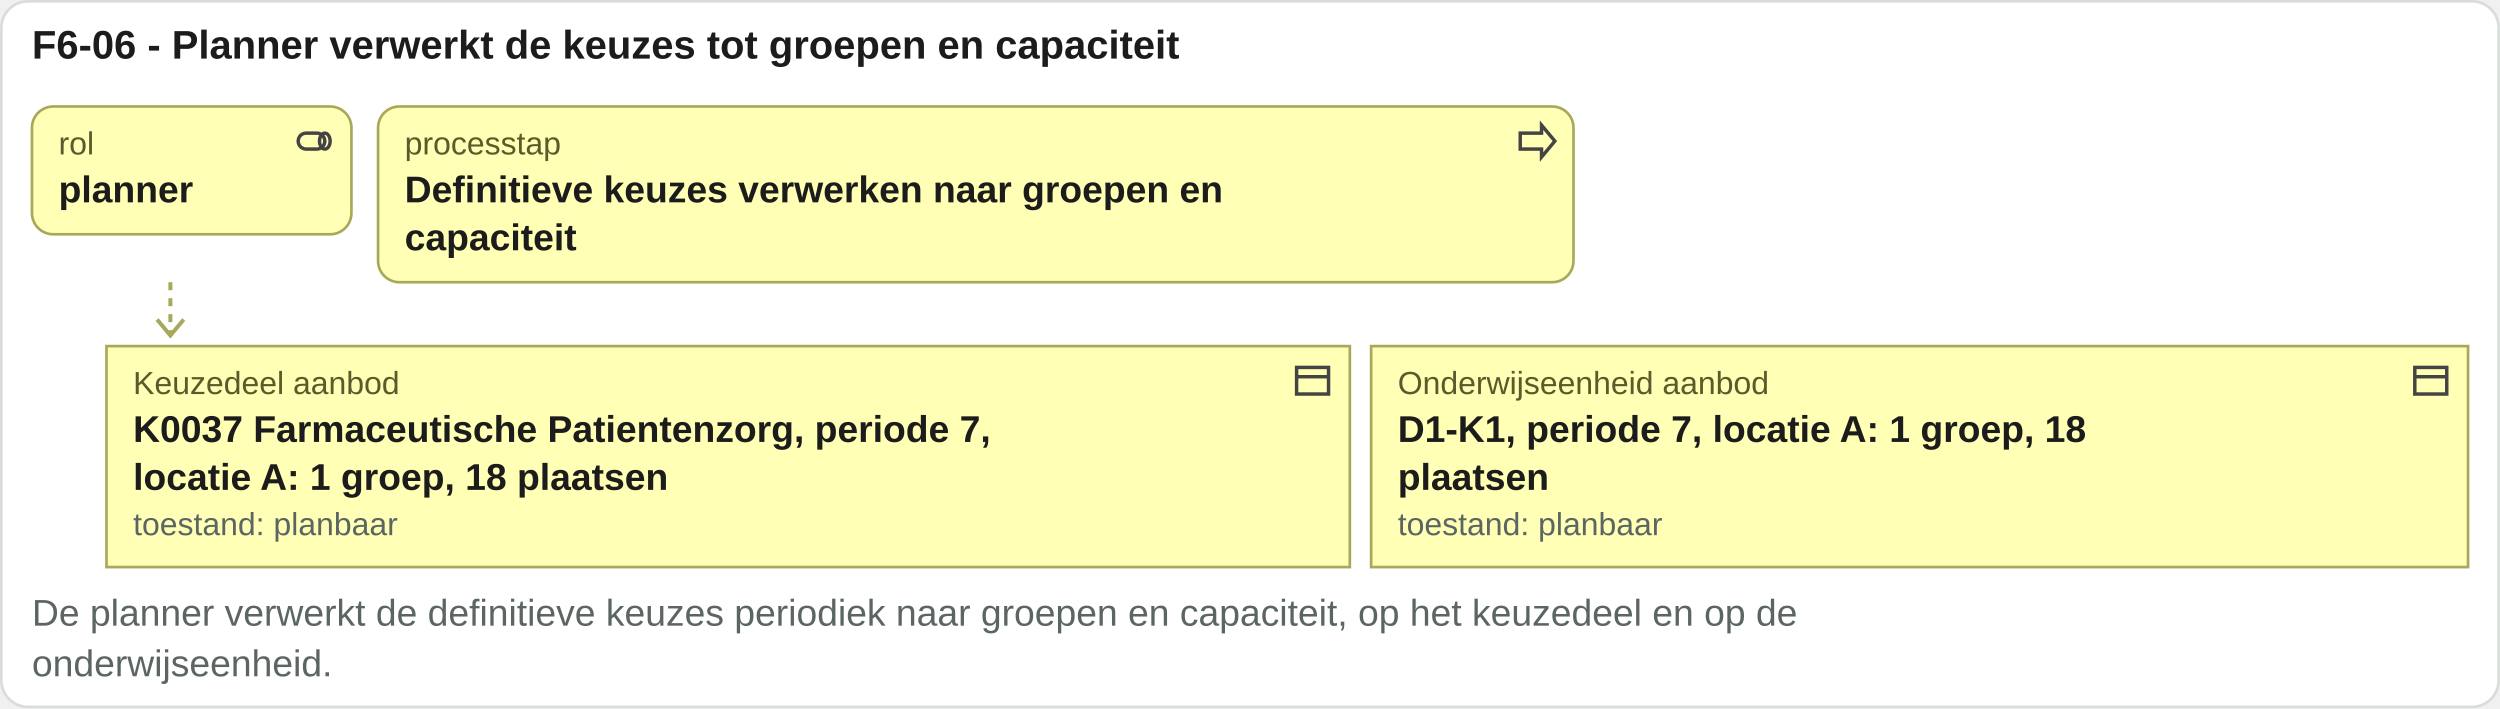
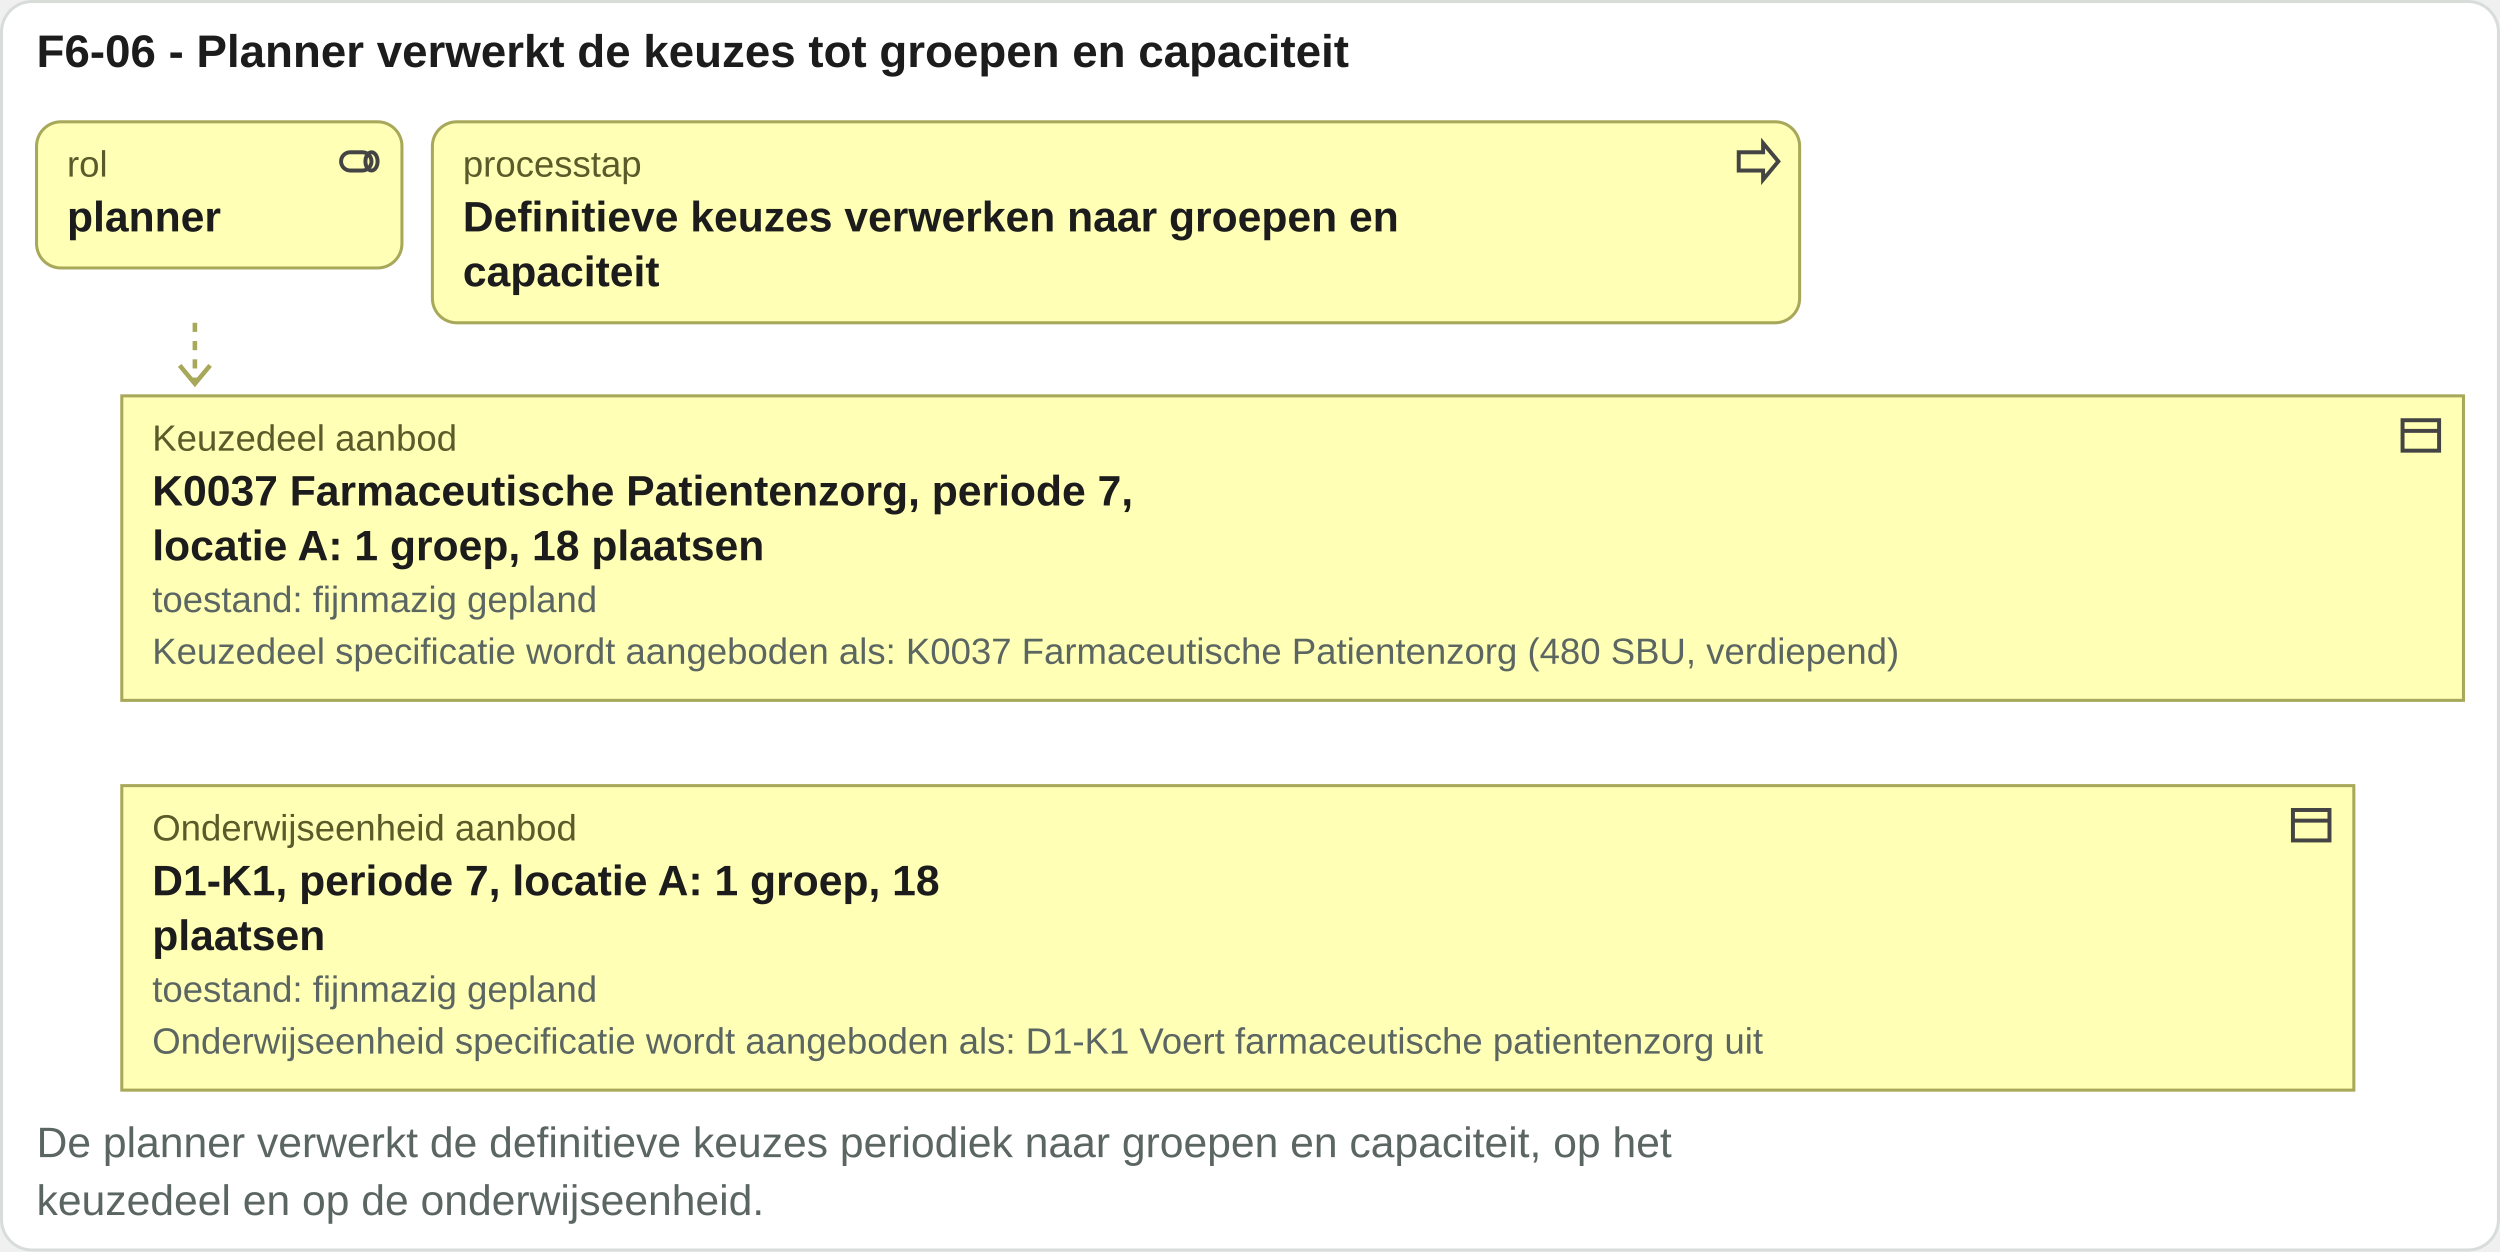
- <svg xmlns="http://www.w3.org/2000/svg" viewBox="0 0 939 266" width="939" height="266">
-   <rect x="0.5" y="0.5" width="938" height="265" rx="10" fill="#ffffff" stroke="#d8ddda" />
+ <svg xmlns="http://www.w3.org/2000/svg" viewBox="0 0 821 411" width="821" height="411">
+   <rect x="0.5" y="0.5" width="820" height="410" rx="10" fill="#ffffff" stroke="#d8ddda" />
  <text x="12" y="22" font-family="Arial, Helvetica, sans-serif" font-size="15" font-weight="bold" fill="#1c1c1c" text-anchor="start">F6-06 - Planner verwerkt de keuzes tot groepen en capaciteit</text>
  <rect x="12" y="40" width="120" height="48" rx="8" fill="#ffffb5" stroke="#a8a85a" />
  <g transform="translate(110,45)" fill="none" stroke="#444" stroke-width="1.3">
    <rect x="2" y="5" width="10" height="6" rx="3" />
    <ellipse cx="12" cy="8" rx="2" ry="3" />
  </g>
  <text x="22" y="58" font-family="Arial, Helvetica, sans-serif" font-size="12" fill="#5a5a2a" text-anchor="start">rol</text>
  <text x="22" y="76" font-family="Arial, Helvetica, sans-serif" font-size="14" font-weight="bold" fill="#1c1c1c" text-anchor="start">planner</text>
  <rect x="142" y="40" width="449" height="66" rx="8" fill="#ffffb5" stroke="#a8a85a" />
  <g transform="translate(569,45)" fill="none" stroke="#444" stroke-width="1.3">
    <path d="M2 5h8V2l5 6-5 6v-3H2z" />
  </g>
  <text x="152" y="58" font-family="Arial, Helvetica, sans-serif" font-size="12" fill="#5a5a2a" text-anchor="start">processtap</text>
  <text x="152" y="76" font-family="Arial, Helvetica, sans-serif" font-size="14" font-weight="bold" fill="#1c1c1c" text-anchor="start">Definitieve keuzes verwerken naar groepen en</text>
  <text x="152" y="94" font-family="Arial, Helvetica, sans-serif" font-size="14" font-weight="bold" fill="#1c1c1c" text-anchor="start">capaciteit</text>
  <path d="M64 106 V126" stroke="#a8a85a" stroke-width="1.5" stroke-dasharray="3 3" />
  <path d="M59 120 l5 6 5 -6" fill="none" stroke="#a8a85a" stroke-width="1.5" />
-   <rect x="40" y="130" width="467" height="83" rx="0" fill="#ffffb5" stroke="#a8a85a" />
-   <g transform="translate(485,135)" fill="none" stroke="#444" stroke-width="1.3">
+   <rect x="40" y="130" width="769" height="100" rx="0" fill="#ffffb5" stroke="#a8a85a" />
+   <g transform="translate(787,135)" fill="none" stroke="#444" stroke-width="1.3">
    <rect x="2" y="3" width="12" height="10" />
    <path d="M2 6.5h12" />
  </g>
  <text x="50" y="148" font-family="Arial, Helvetica, sans-serif" font-size="12" fill="#5a5a2a" text-anchor="start">Keuzedeel aanbod</text>
  <text x="50" y="166" font-family="Arial, Helvetica, sans-serif" font-size="14" font-weight="bold" fill="#1c1c1c" text-anchor="start">K0037 Farmaceutische Patientenzorg, periode 7,</text>
  <text x="50" y="184" font-family="Arial, Helvetica, sans-serif" font-size="14" font-weight="bold" fill="#1c1c1c" text-anchor="start">locatie A: 1 groep, 18 plaatsen</text>
-   <text x="50" y="201" font-family="Arial, Helvetica, sans-serif" font-size="12" fill="#5b6663" text-anchor="start">toestand: planbaar</text>
-   <rect x="515" y="130" width="412" height="83" rx="0" fill="#ffffb5" stroke="#a8a85a" />
-   <g transform="translate(905,135)" fill="none" stroke="#444" stroke-width="1.3">
+   <text x="50" y="201" font-family="Arial, Helvetica, sans-serif" font-size="12" fill="#5b6663" text-anchor="start">toestand: fijnmazig gepland</text>
+   <text x="50" y="218" font-family="Arial, Helvetica, sans-serif" font-size="12" fill="#5b6663" text-anchor="start">Keuzedeel specificatie wordt aangeboden als: K0037 Farmaceutische Patientenzorg (480 SBU, verdiepend)</text>
+   <rect x="40" y="258" width="733" height="100" rx="0" fill="#ffffb5" stroke="#a8a85a" />
+   <g transform="translate(751,263)" fill="none" stroke="#444" stroke-width="1.3">
    <rect x="2" y="3" width="12" height="10" />
    <path d="M2 6.5h12" />
  </g>
-   <text x="525" y="148" font-family="Arial, Helvetica, sans-serif" font-size="12" fill="#5a5a2a" text-anchor="start">Onderwijseenheid aanbod</text>
-   <text x="525" y="166" font-family="Arial, Helvetica, sans-serif" font-size="14" font-weight="bold" fill="#1c1c1c" text-anchor="start">D1-K1, periode 7, locatie A: 1 groep, 18</text>
-   <text x="525" y="184" font-family="Arial, Helvetica, sans-serif" font-size="14" font-weight="bold" fill="#1c1c1c" text-anchor="start">plaatsen</text>
-   <text x="525" y="201" font-family="Arial, Helvetica, sans-serif" font-size="12" fill="#5b6663" text-anchor="start">toestand: planbaar</text>
-   <text x="12" y="235" font-family="Arial, Helvetica, sans-serif" font-size="14" fill="#5b6663" text-anchor="start">De planner verwerkt de definitieve keuzes periodiek naar groepen en capaciteit, op het keuzedeel en op de</text>
-   <text x="12" y="254" font-family="Arial, Helvetica, sans-serif" font-size="14" fill="#5b6663" text-anchor="start">onderwijseenheid.</text>
+   <text x="50" y="276" font-family="Arial, Helvetica, sans-serif" font-size="12" fill="#5a5a2a" text-anchor="start">Onderwijseenheid aanbod</text>
+   <text x="50" y="294" font-family="Arial, Helvetica, sans-serif" font-size="14" font-weight="bold" fill="#1c1c1c" text-anchor="start">D1-K1, periode 7, locatie A: 1 groep, 18</text>
+   <text x="50" y="312" font-family="Arial, Helvetica, sans-serif" font-size="14" font-weight="bold" fill="#1c1c1c" text-anchor="start">plaatsen</text>
+   <text x="50" y="329" font-family="Arial, Helvetica, sans-serif" font-size="12" fill="#5b6663" text-anchor="start">toestand: fijnmazig gepland</text>
+   <text x="50" y="346" font-family="Arial, Helvetica, sans-serif" font-size="12" fill="#5b6663" text-anchor="start">Onderwijseenheid specificatie wordt aangeboden als: D1-K1 Voert farmaceutische patientenzorg uit</text>
+   <text x="12" y="380" font-family="Arial, Helvetica, sans-serif" font-size="14" fill="#5b6663" text-anchor="start">De planner verwerkt de definitieve keuzes periodiek naar groepen en capaciteit, op het</text>
+   <text x="12" y="399" font-family="Arial, Helvetica, sans-serif" font-size="14" fill="#5b6663" text-anchor="start">keuzedeel en op de onderwijseenheid.</text>
</svg>
